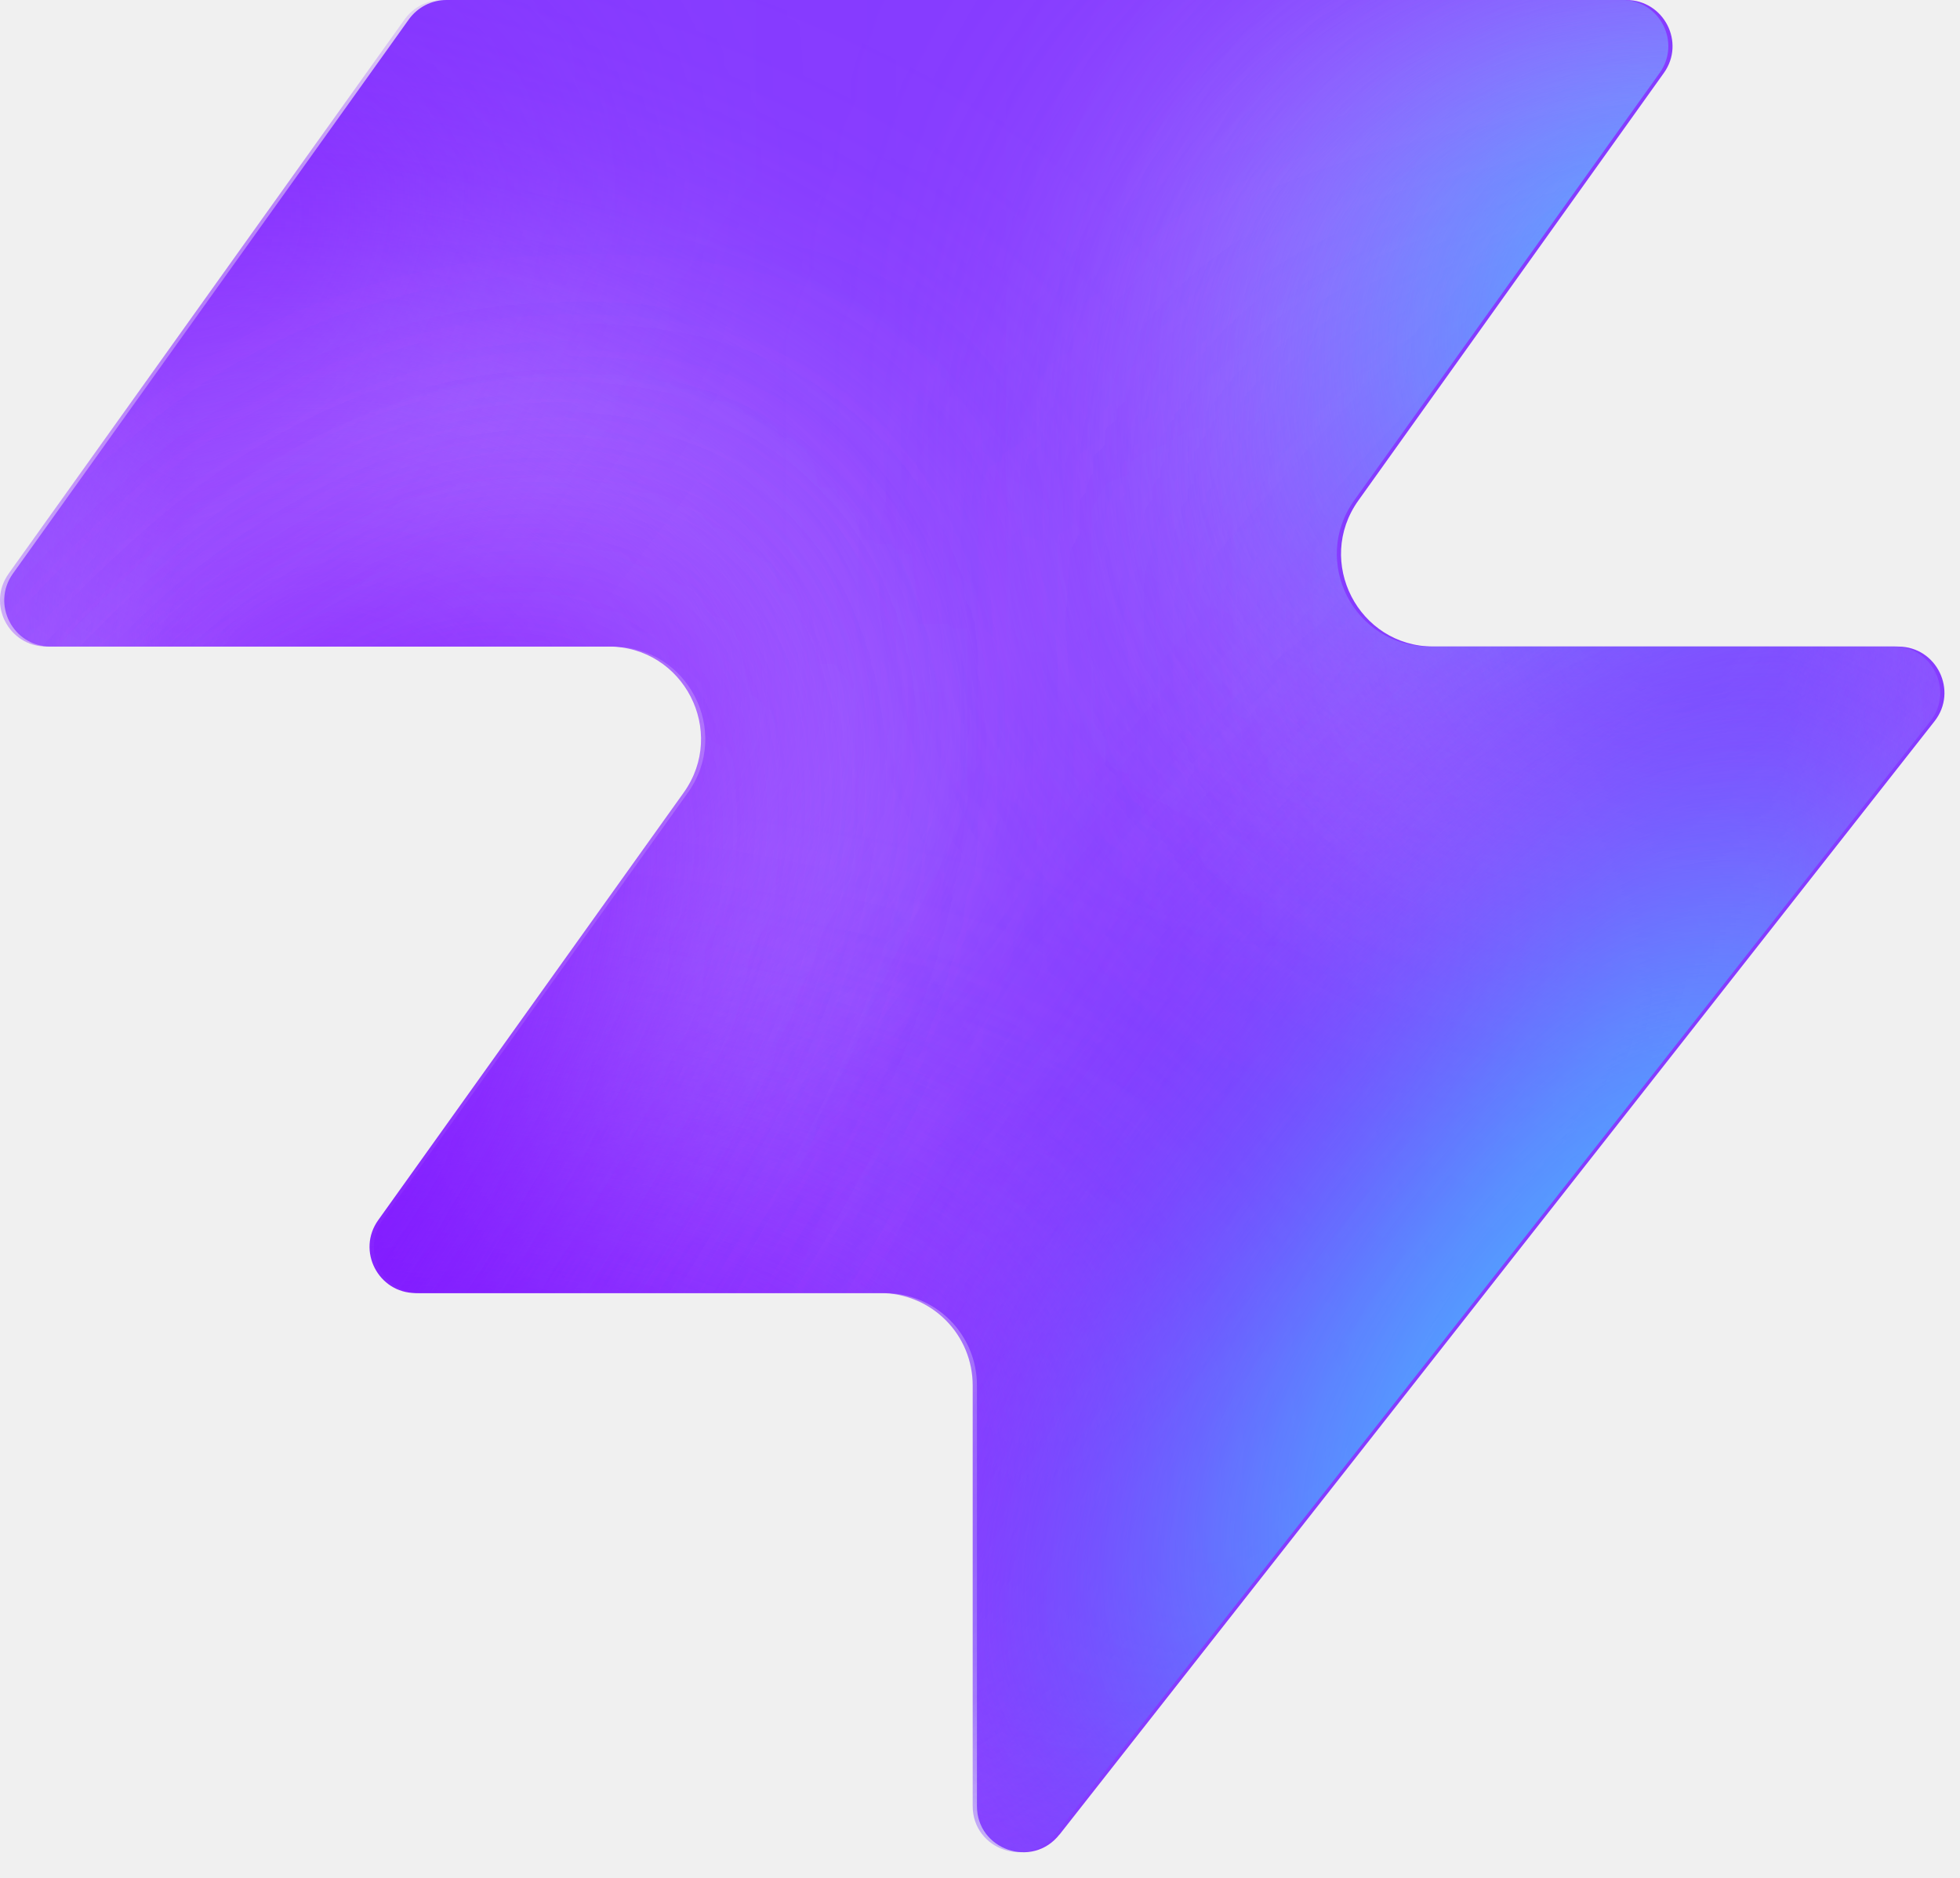
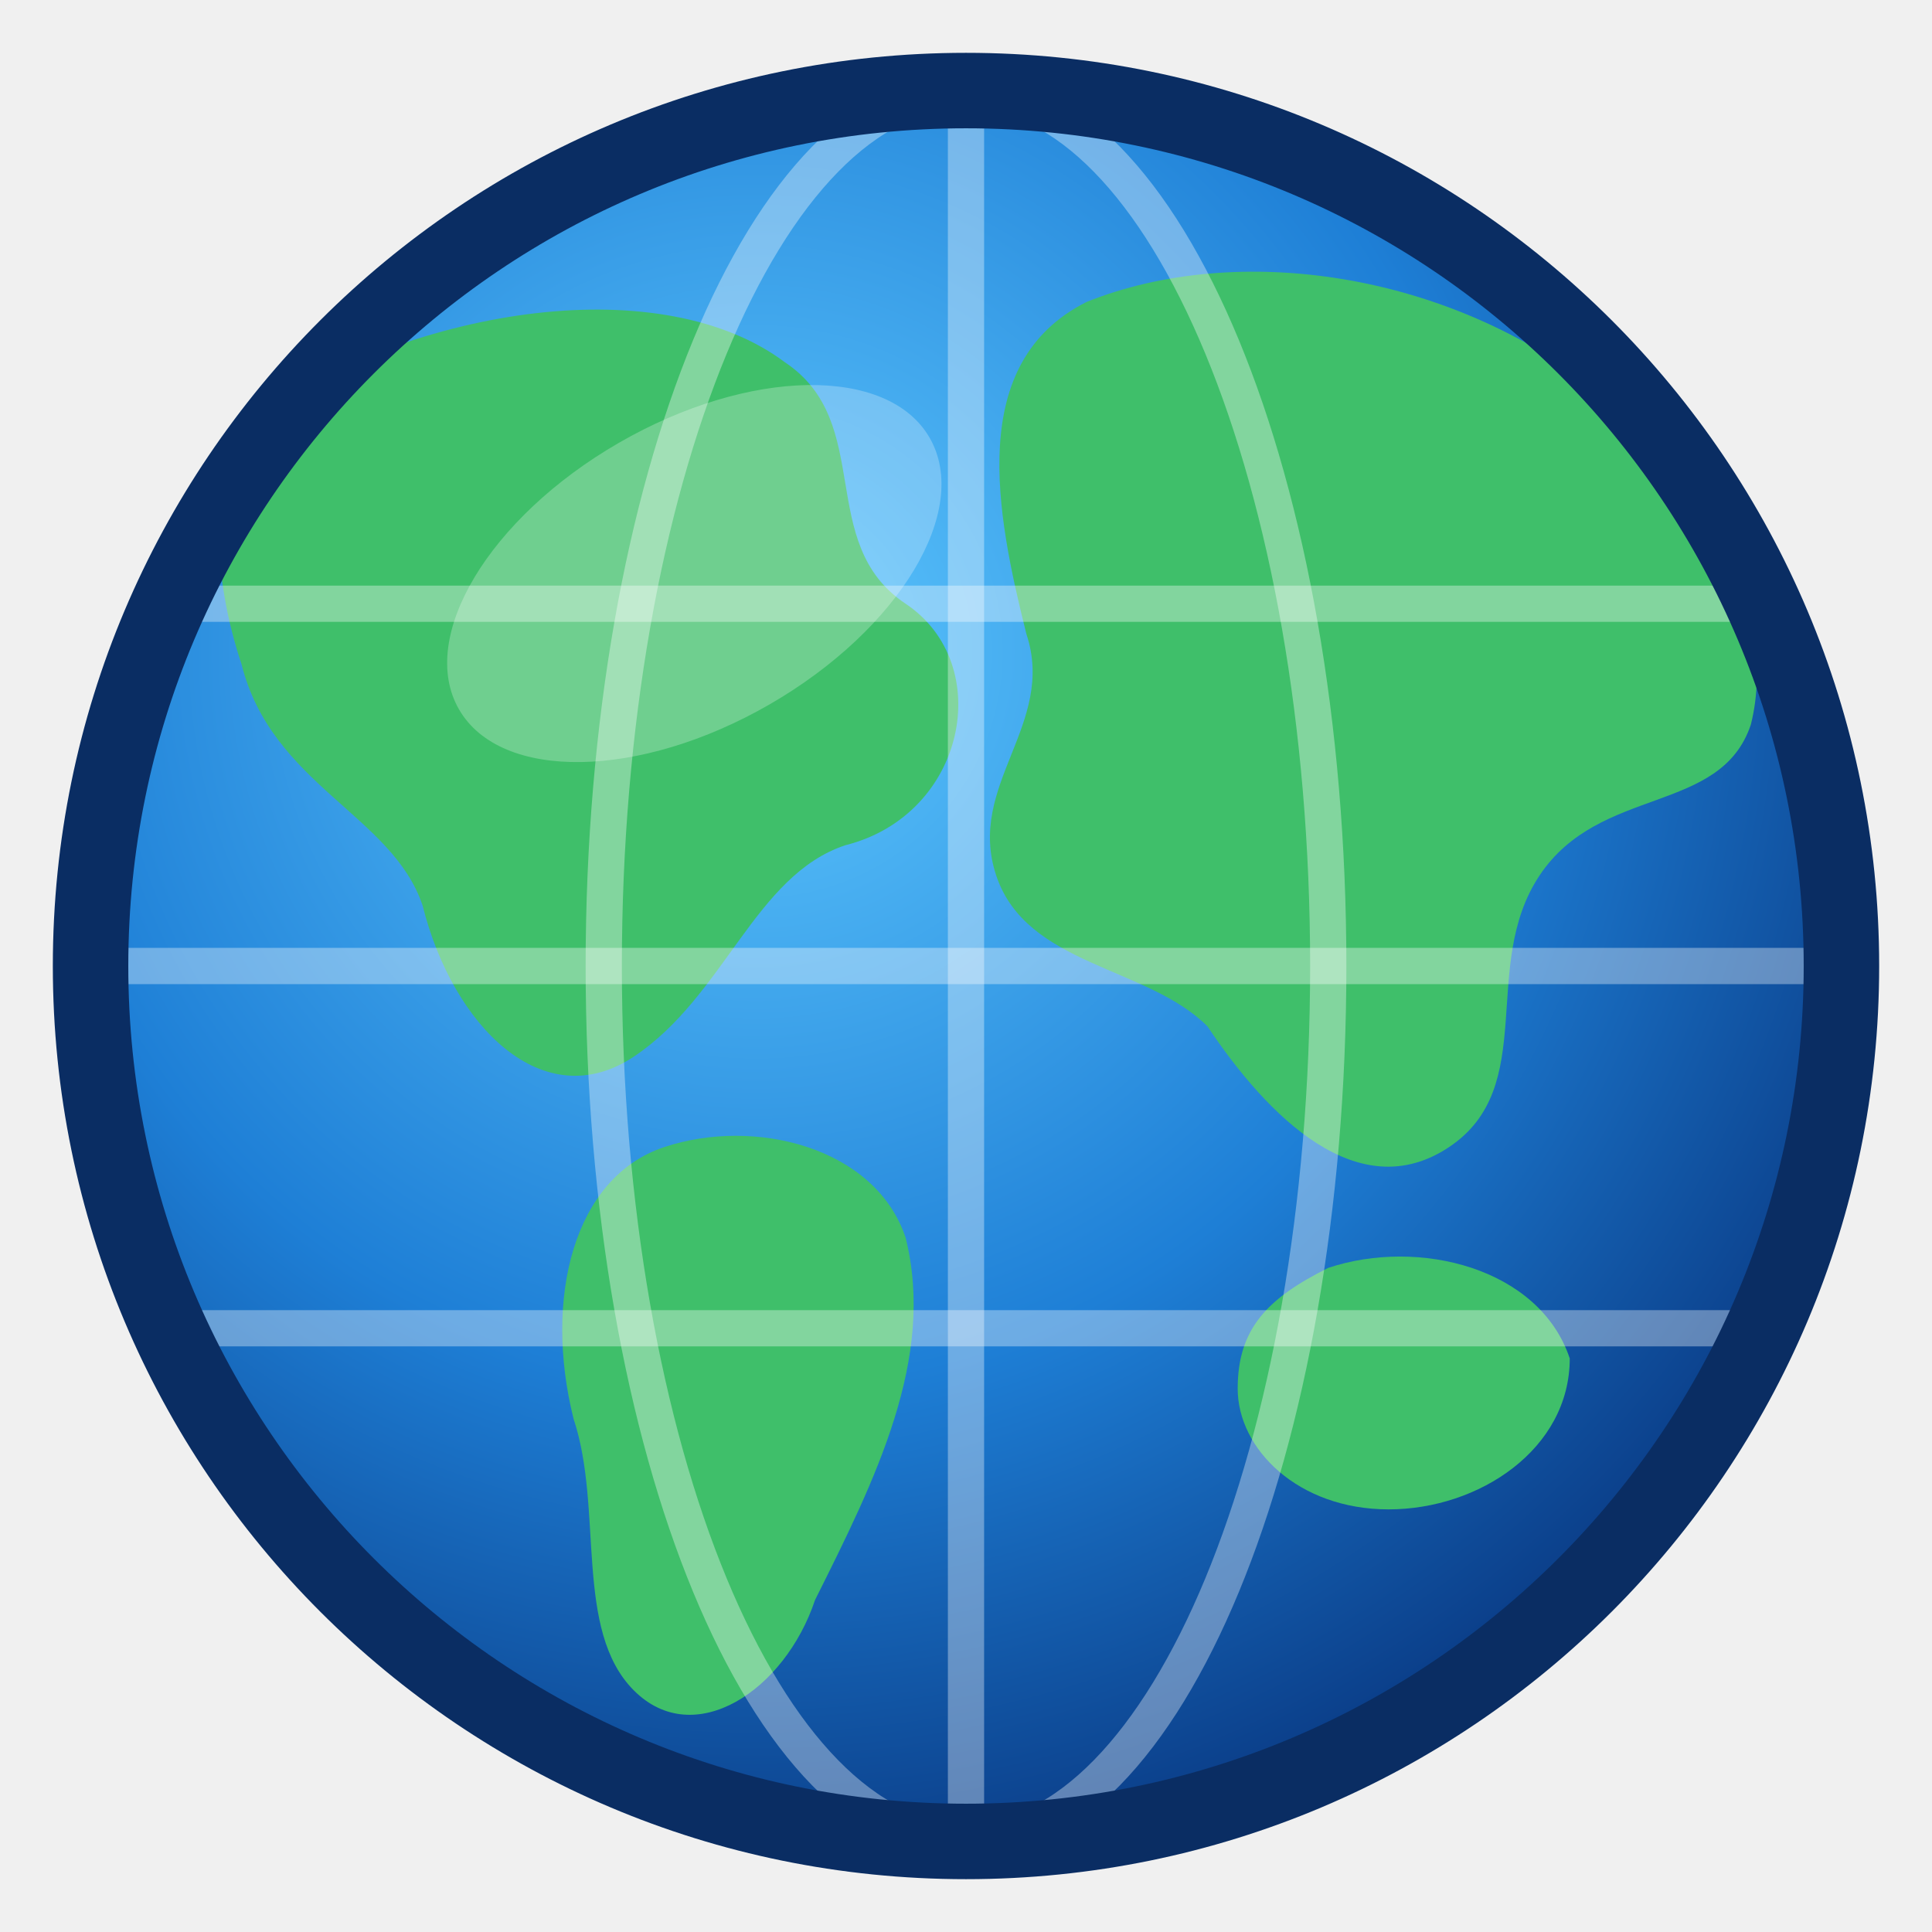
- <svg xmlns="http://www.w3.org/2000/svg" width="48" height="46" fill="none" viewBox="0 0 48 46">
-   <path fill="#863bff" d="M25.946 44.938c-.664.845-2.021.375-2.021-.698V33.937a2.26 2.26 0 0 0-2.262-2.262H10.287c-.92 0-1.456-1.04-.92-1.788l7.48-10.471c1.07-1.497 0-3.578-1.842-3.578H1.237c-.92 0-1.456-1.04-.92-1.788L10.013.474c.214-.297.556-.474.92-.474h28.894c.92 0 1.456 1.04.92 1.788l-7.48 10.471c-1.07 1.498 0 3.579 1.842 3.579h11.377c.943 0 1.473 1.088.89 1.83L25.947 44.94z" style="fill:#863bff;fill:color(display-p3 .525 .23 1);fill-opacity:1" />
-   <mask id="a" width="48" height="46" x="0" y="0" maskUnits="userSpaceOnUse" style="mask-type:alpha">
-     <path fill="#000" d="M25.842 44.938c-.664.844-2.021.375-2.021-.698V33.937a2.26 2.26 0 0 0-2.262-2.262H10.183c-.92 0-1.456-1.04-.92-1.788l7.48-10.471c1.07-1.498 0-3.579-1.842-3.579H1.133c-.92 0-1.456-1.04-.92-1.787L9.91.473c.214-.297.556-.474.92-.474h28.894c.92 0 1.456 1.04.92 1.788l-7.48 10.471c-1.07 1.498 0 3.578 1.842 3.578h11.377c.943 0 1.473 1.088.89 1.832L25.843 44.94z" style="fill:#000;fill-opacity:1" />
-   </mask>
-   <g mask="url(#a)">
-     <g filter="url(#b)">
-       <ellipse cx="5.508" cy="14.704" fill="#ede6ff" rx="5.508" ry="14.704" style="fill:#ede6ff;fill:color(display-p3 .927 .903 1);fill-opacity:1" transform="matrix(.00324 1 1 -.00324 -4.47 31.516)" />
+ <svg xmlns="http://www.w3.org/2000/svg" width="64" height="64" viewBox="0 0 64 64">
+   <defs>
+     <radialGradient id="ocean" cx="38%" cy="32%" r="70%">
+       <stop offset="0" stop-color="#5ec8ff" />
+       <stop offset="0.6" stop-color="#1e7fd6" />
+       <stop offset="1" stop-color="#0b3f8a" />
+     </radialGradient>
+     <clipPath id="globe">
+       <circle cx="32" cy="32" r="29" />
+     </clipPath>
+   </defs>
+   <circle cx="32" cy="32" r="29" fill="url(#ocean)" />
+   <g clip-path="url(#globe)">
+     <g fill="#3fbf6a">
+       <path d="M8 14c6-4 14-5 18-2 3 2 1 6 4 8 3 2 2 7-2 8-3 1-4 5-7 7-3 2-6-1-7-5-1-3-5-4-6-8-1-3-1-6 0-8z" />
+       <path d="M22 38c3-1 7 0 8 3 1 4-1 8-3 12-1 3-4 5-6 3-2-2-1-6-2-9-1-4 0-8 3-9z" />
+       <path d="M36 10c5-2 12-1 17 3 3 3 6 7 5 11-1 3-5 2-7 5-2 3 0 7-3 9-3 2-6-1-8-4-2-2-6-2-7-5-1-3 2-5 1-8-1-4-2-9 2-11z" />
+       <path d="M44 42c3-1 7 0 8 3 0 3-3 5-6 5-3 0-5-2-5-4 0-2 1-3 3-4z" />
    </g>
-     <g filter="url(#c)">
-       <ellipse cx="10.399" cy="29.851" fill="#ede6ff" rx="10.399" ry="29.851" style="fill:#ede6ff;fill:color(display-p3 .927 .903 1);fill-opacity:1" transform="matrix(.00324 1 1 -.00324 -39.328 7.883)" />
-     </g>
-     <g filter="url(#d)">
-       <ellipse cx="5.508" cy="30.487" fill="#7e14ff" rx="5.508" ry="30.487" style="fill:#7e14ff;fill:color(display-p3 .492 .077 1);fill-opacity:1" transform="rotate(89.814 -25.913 -14.639)scale(1 -1)" />
-     </g>
-     <g filter="url(#e)">
-       <ellipse cx="5.508" cy="30.599" fill="#7e14ff" rx="5.508" ry="30.599" style="fill:#7e14ff;fill:color(display-p3 .492 .077 1);fill-opacity:1" transform="rotate(89.814 -32.644 -3.334)scale(1 -1)" />
-     </g>
-     <g filter="url(#f)">
-       <ellipse cx="5.508" cy="30.599" fill="#7e14ff" rx="5.508" ry="30.599" style="fill:#7e14ff;fill:color(display-p3 .492 .077 1);fill-opacity:1" transform="matrix(.00324 1 1 -.00324 -34.34 30.47)" />
-     </g>
-     <g filter="url(#g)">
-       <ellipse cx="14.072" cy="22.078" fill="#ede6ff" rx="14.072" ry="22.078" style="fill:#ede6ff;fill:color(display-p3 .927 .903 1);fill-opacity:1" transform="rotate(93.35 24.506 48.493)scale(-1 1)" />
-     </g>
-     <g filter="url(#h)">
-       <ellipse cx="3.47" cy="21.501" fill="#7e14ff" rx="3.47" ry="21.501" style="fill:#7e14ff;fill:color(display-p3 .492 .077 1);fill-opacity:1" transform="rotate(89.009 28.708 47.59)scale(-1 1)" />
-     </g>
-     <g filter="url(#i)">
-       <ellipse cx="3.47" cy="21.501" fill="#7e14ff" rx="3.47" ry="21.501" style="fill:#7e14ff;fill:color(display-p3 .492 .077 1);fill-opacity:1" transform="rotate(89.009 28.708 47.59)scale(-1 1)" />
-     </g>
-     <g filter="url(#j)">
-       <ellipse cx=".387" cy="8.972" fill="#7e14ff" rx="4.407" ry="29.108" style="fill:#7e14ff;fill:color(display-p3 .492 .077 1);fill-opacity:1" transform="rotate(39.51 .387 8.972)" />
-     </g>
-     <g filter="url(#k)">
-       <ellipse cx="47.523" cy="-6.092" fill="#7e14ff" rx="4.407" ry="29.108" style="fill:#7e14ff;fill:color(display-p3 .492 .077 1);fill-opacity:1" transform="rotate(37.892 47.523 -6.092)" />
-     </g>
-     <g filter="url(#l)">
-       <ellipse cx="41.412" cy="6.333" fill="#47bfff" rx="5.971" ry="9.665" style="fill:#47bfff;fill:color(display-p3 .28 .748 1);fill-opacity:1" transform="rotate(37.892 41.412 6.333)" />
-     </g>
-     <g filter="url(#m)">
-       <ellipse cx="-1.879" cy="38.332" fill="#7e14ff" rx="4.407" ry="29.108" style="fill:#7e14ff;fill:color(display-p3 .492 .077 1);fill-opacity:1" transform="rotate(37.892 -1.88 38.332)" />
-     </g>
-     <g filter="url(#n)">
-       <ellipse cx="-1.879" cy="38.332" fill="#7e14ff" rx="4.407" ry="29.108" style="fill:#7e14ff;fill:color(display-p3 .492 .077 1);fill-opacity:1" transform="rotate(37.892 -1.88 38.332)" />
-     </g>
-     <g filter="url(#o)">
-       <ellipse cx="35.651" cy="29.907" fill="#7e14ff" rx="4.407" ry="29.108" style="fill:#7e14ff;fill:color(display-p3 .492 .077 1);fill-opacity:1" transform="rotate(37.892 35.651 29.907)" />
-     </g>
-     <g filter="url(#p)">
-       <ellipse cx="38.418" cy="32.4" fill="#47bfff" rx="5.971" ry="15.297" style="fill:#47bfff;fill:color(display-p3 .28 .748 1);fill-opacity:1" transform="rotate(37.892 38.418 32.4)" />
+     <g fill="none" stroke="#ffffff" stroke-opacity="0.35" stroke-width="1.2">
+       <ellipse cx="32" cy="32" rx="12" ry="29" />
+       <line x1="32" y1="3" x2="32" y2="61" />
+       <line x1="3" y1="32" x2="61" y2="32" />
+       <path d="M6 20h52M6 44h52" />
    </g>
  </g>
-   <defs>
-     <filter id="b" width="60.045" height="41.654" x="-19.77" y="16.149" color-interpolation-filters="sRGB" filterUnits="userSpaceOnUse">
-       <feFlood flood-opacity="0" result="BackgroundImageFix" />
-       <feBlend in="SourceGraphic" in2="BackgroundImageFix" result="shape" />
-       <feGaussianBlur result="effect1_foregroundBlur_2002_17158" stdDeviation="7.659" />
-     </filter>
-     <filter id="c" width="90.34" height="51.437" x="-54.613" y="-7.533" color-interpolation-filters="sRGB" filterUnits="userSpaceOnUse">
-       <feFlood flood-opacity="0" result="BackgroundImageFix" />
-       <feBlend in="SourceGraphic" in2="BackgroundImageFix" result="shape" />
-       <feGaussianBlur result="effect1_foregroundBlur_2002_17158" stdDeviation="7.659" />
-     </filter>
-     <filter id="d" width="79.355" height="29.4" x="-49.64" y="2.03" color-interpolation-filters="sRGB" filterUnits="userSpaceOnUse">
-       <feFlood flood-opacity="0" result="BackgroundImageFix" />
-       <feBlend in="SourceGraphic" in2="BackgroundImageFix" result="shape" />
-       <feGaussianBlur result="effect1_foregroundBlur_2002_17158" stdDeviation="4.596" />
-     </filter>
-     <filter id="e" width="79.579" height="29.4" x="-45.045" y="20.029" color-interpolation-filters="sRGB" filterUnits="userSpaceOnUse">
-       <feFlood flood-opacity="0" result="BackgroundImageFix" />
-       <feBlend in="SourceGraphic" in2="BackgroundImageFix" result="shape" />
-       <feGaussianBlur result="effect1_foregroundBlur_2002_17158" stdDeviation="4.596" />
-     </filter>
-     <filter id="f" width="79.579" height="29.4" x="-43.513" y="21.178" color-interpolation-filters="sRGB" filterUnits="userSpaceOnUse">
-       <feFlood flood-opacity="0" result="BackgroundImageFix" />
-       <feBlend in="SourceGraphic" in2="BackgroundImageFix" result="shape" />
-       <feGaussianBlur result="effect1_foregroundBlur_2002_17158" stdDeviation="4.596" />
-     </filter>
-     <filter id="g" width="74.749" height="58.852" x="15.756" y="-17.901" color-interpolation-filters="sRGB" filterUnits="userSpaceOnUse">
-       <feFlood flood-opacity="0" result="BackgroundImageFix" />
-       <feBlend in="SourceGraphic" in2="BackgroundImageFix" result="shape" />
-       <feGaussianBlur result="effect1_foregroundBlur_2002_17158" stdDeviation="7.659" />
-     </filter>
-     <filter id="h" width="61.377" height="25.362" x="23.548" y="2.284" color-interpolation-filters="sRGB" filterUnits="userSpaceOnUse">
-       <feFlood flood-opacity="0" result="BackgroundImageFix" />
-       <feBlend in="SourceGraphic" in2="BackgroundImageFix" result="shape" />
-       <feGaussianBlur result="effect1_foregroundBlur_2002_17158" stdDeviation="4.596" />
-     </filter>
-     <filter id="i" width="61.377" height="25.362" x="23.548" y="2.284" color-interpolation-filters="sRGB" filterUnits="userSpaceOnUse">
-       <feFlood flood-opacity="0" result="BackgroundImageFix" />
-       <feBlend in="SourceGraphic" in2="BackgroundImageFix" result="shape" />
-       <feGaussianBlur result="effect1_foregroundBlur_2002_17158" stdDeviation="4.596" />
-     </filter>
-     <filter id="j" width="56.045" height="63.649" x="-27.636" y="-22.853" color-interpolation-filters="sRGB" filterUnits="userSpaceOnUse">
-       <feFlood flood-opacity="0" result="BackgroundImageFix" />
-       <feBlend in="SourceGraphic" in2="BackgroundImageFix" result="shape" />
-       <feGaussianBlur result="effect1_foregroundBlur_2002_17158" stdDeviation="4.596" />
-     </filter>
-     <filter id="k" width="54.814" height="64.646" x="20.116" y="-38.415" color-interpolation-filters="sRGB" filterUnits="userSpaceOnUse">
-       <feFlood flood-opacity="0" result="BackgroundImageFix" />
-       <feBlend in="SourceGraphic" in2="BackgroundImageFix" result="shape" />
-       <feGaussianBlur result="effect1_foregroundBlur_2002_17158" stdDeviation="4.596" />
-     </filter>
-     <filter id="l" width="33.541" height="35.313" x="24.641" y="-11.323" color-interpolation-filters="sRGB" filterUnits="userSpaceOnUse">
-       <feFlood flood-opacity="0" result="BackgroundImageFix" />
-       <feBlend in="SourceGraphic" in2="BackgroundImageFix" result="shape" />
-       <feGaussianBlur result="effect1_foregroundBlur_2002_17158" stdDeviation="4.596" />
-     </filter>
-     <filter id="m" width="54.814" height="64.646" x="-29.286" y="6.009" color-interpolation-filters="sRGB" filterUnits="userSpaceOnUse">
-       <feFlood flood-opacity="0" result="BackgroundImageFix" />
-       <feBlend in="SourceGraphic" in2="BackgroundImageFix" result="shape" />
-       <feGaussianBlur result="effect1_foregroundBlur_2002_17158" stdDeviation="4.596" />
-     </filter>
-     <filter id="n" width="54.814" height="64.646" x="-29.286" y="6.009" color-interpolation-filters="sRGB" filterUnits="userSpaceOnUse">
-       <feFlood flood-opacity="0" result="BackgroundImageFix" />
-       <feBlend in="SourceGraphic" in2="BackgroundImageFix" result="shape" />
-       <feGaussianBlur result="effect1_foregroundBlur_2002_17158" stdDeviation="4.596" />
-     </filter>
-     <filter id="o" width="54.814" height="64.646" x="8.244" y="-2.416" color-interpolation-filters="sRGB" filterUnits="userSpaceOnUse">
-       <feFlood flood-opacity="0" result="BackgroundImageFix" />
-       <feBlend in="SourceGraphic" in2="BackgroundImageFix" result="shape" />
-       <feGaussianBlur result="effect1_foregroundBlur_2002_17158" stdDeviation="4.596" />
-     </filter>
-     <filter id="p" width="39.409" height="43.623" x="18.713" y="10.588" color-interpolation-filters="sRGB" filterUnits="userSpaceOnUse">
-       <feFlood flood-opacity="0" result="BackgroundImageFix" />
-       <feBlend in="SourceGraphic" in2="BackgroundImageFix" result="shape" />
-       <feGaussianBlur result="effect1_foregroundBlur_2002_17158" stdDeviation="4.596" />
-     </filter>
-   </defs>
+   <ellipse cx="23" cy="19" rx="9" ry="5" fill="#ffffff" fill-opacity="0.25" transform="rotate(-30 23 19)" />
+   <circle cx="32" cy="32" r="29" fill="none" stroke="#0a2d63" stroke-width="2.5" />
</svg>
